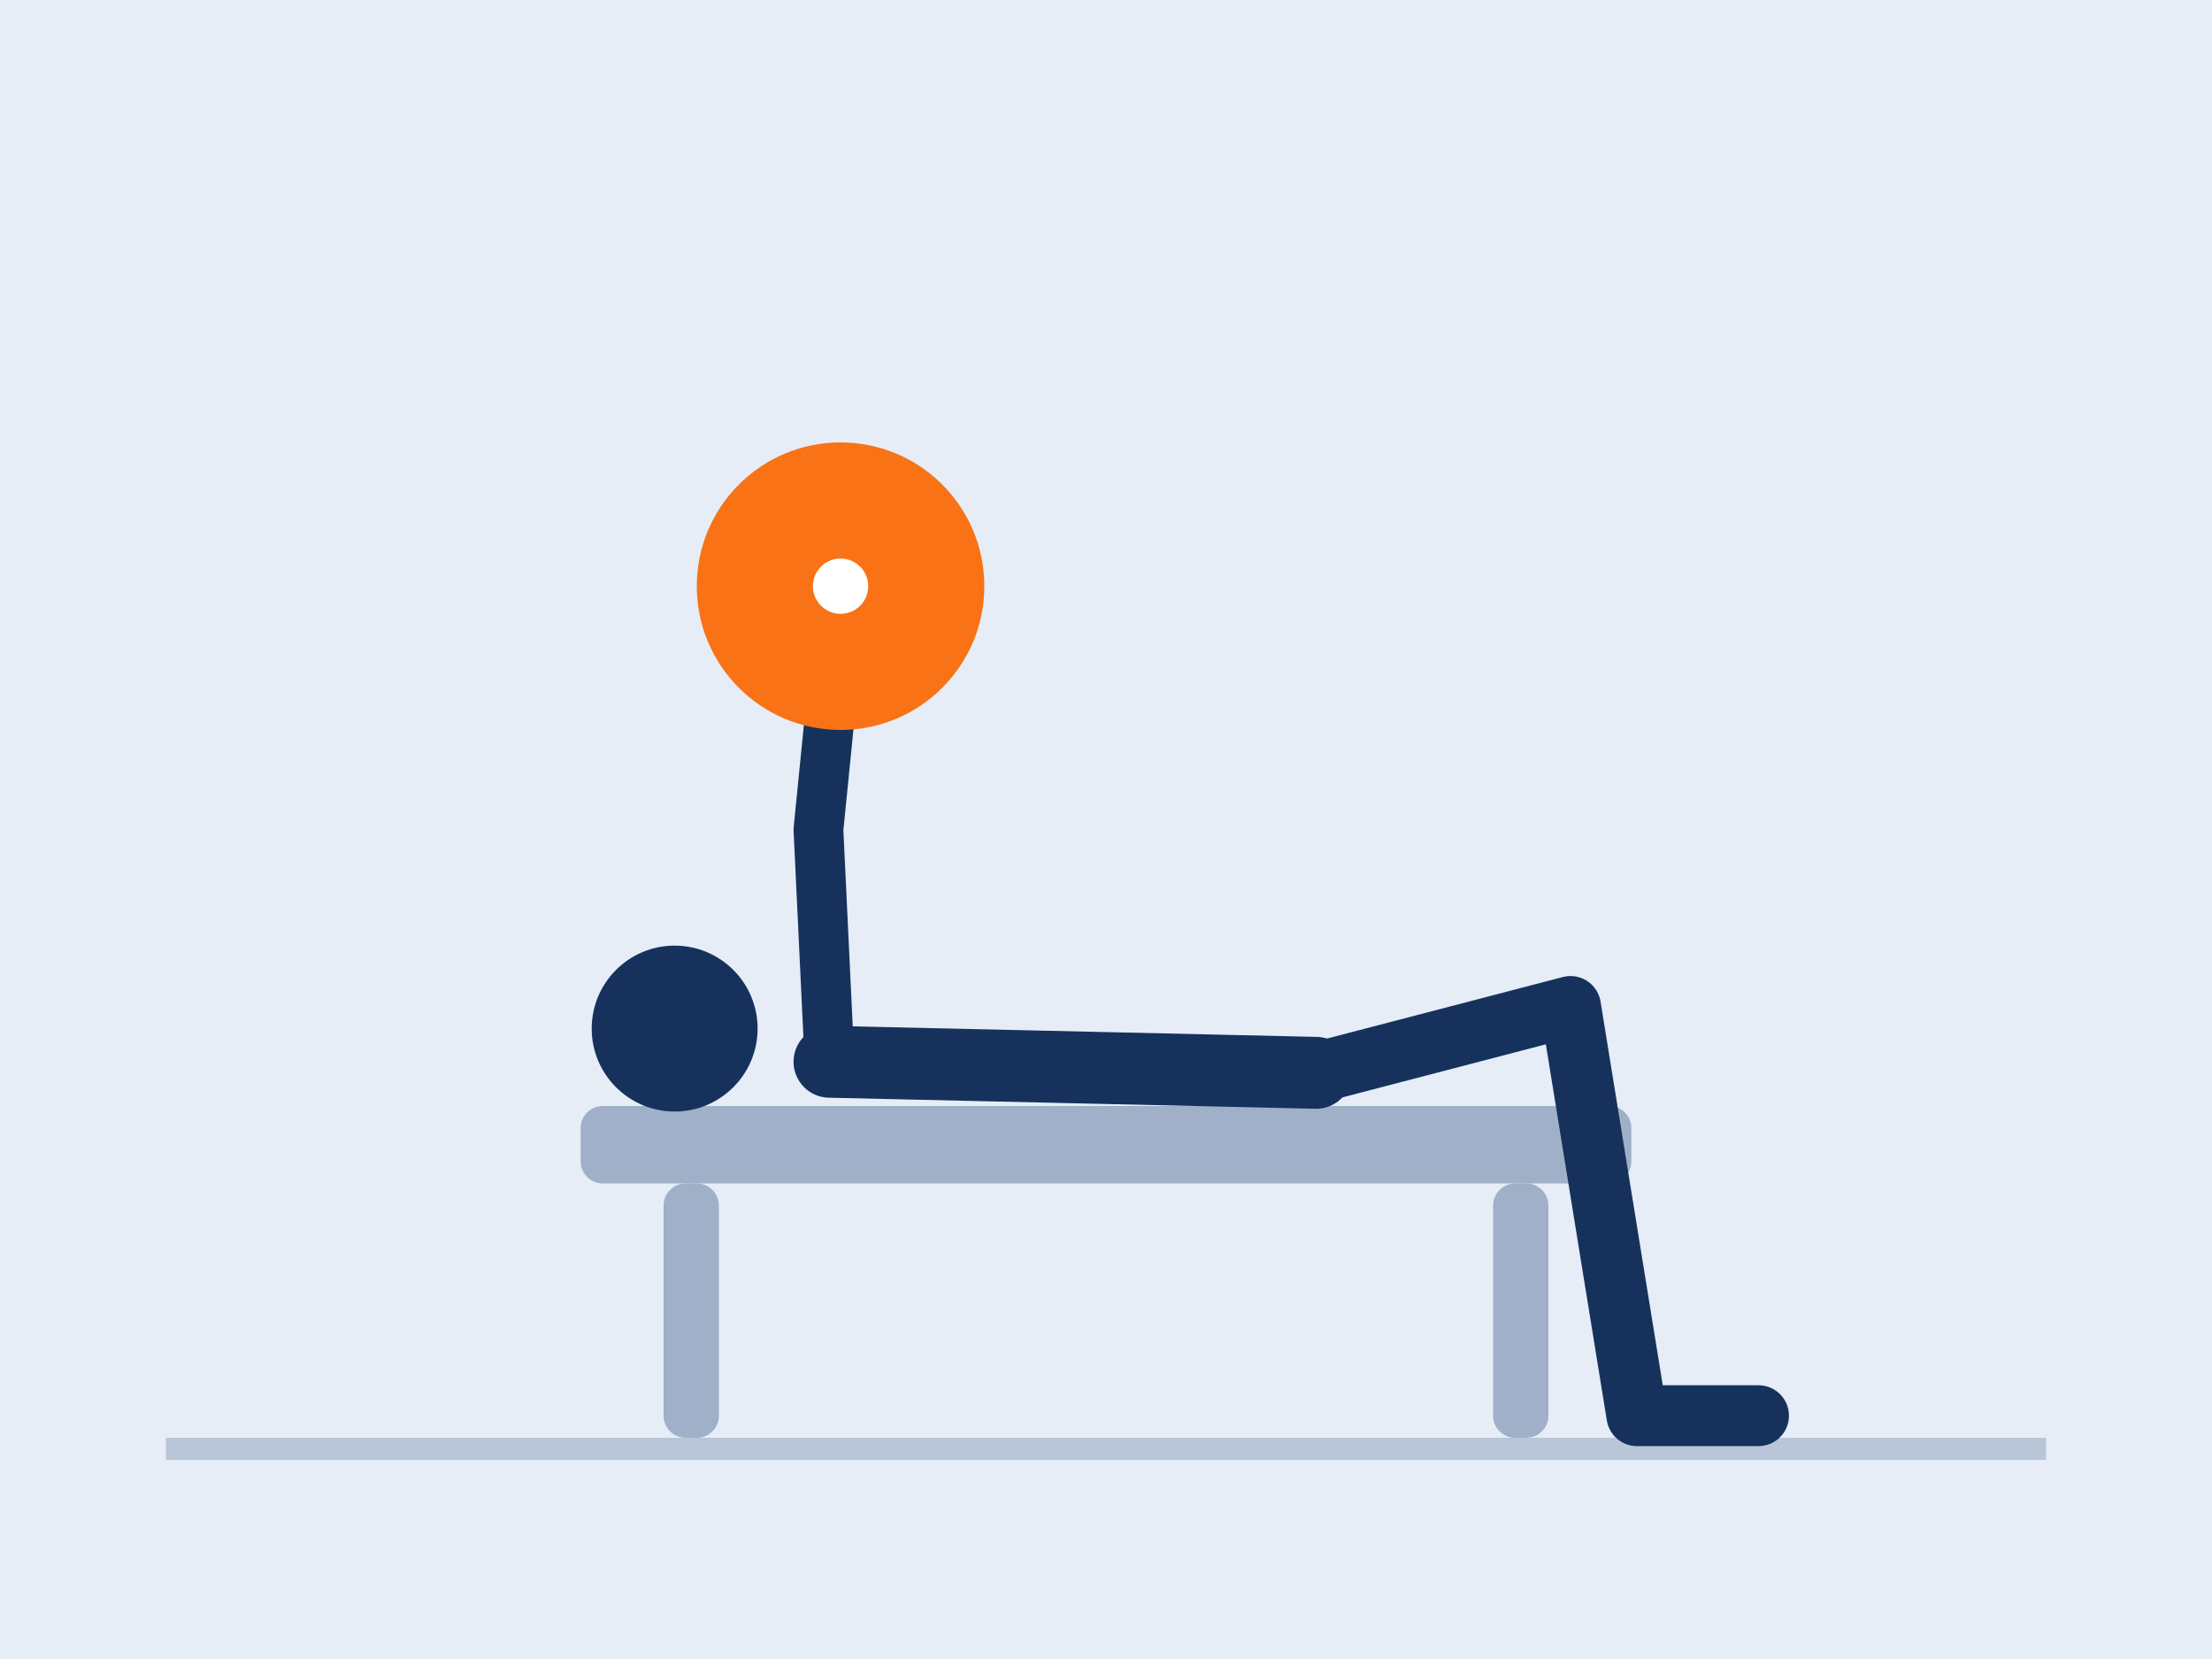
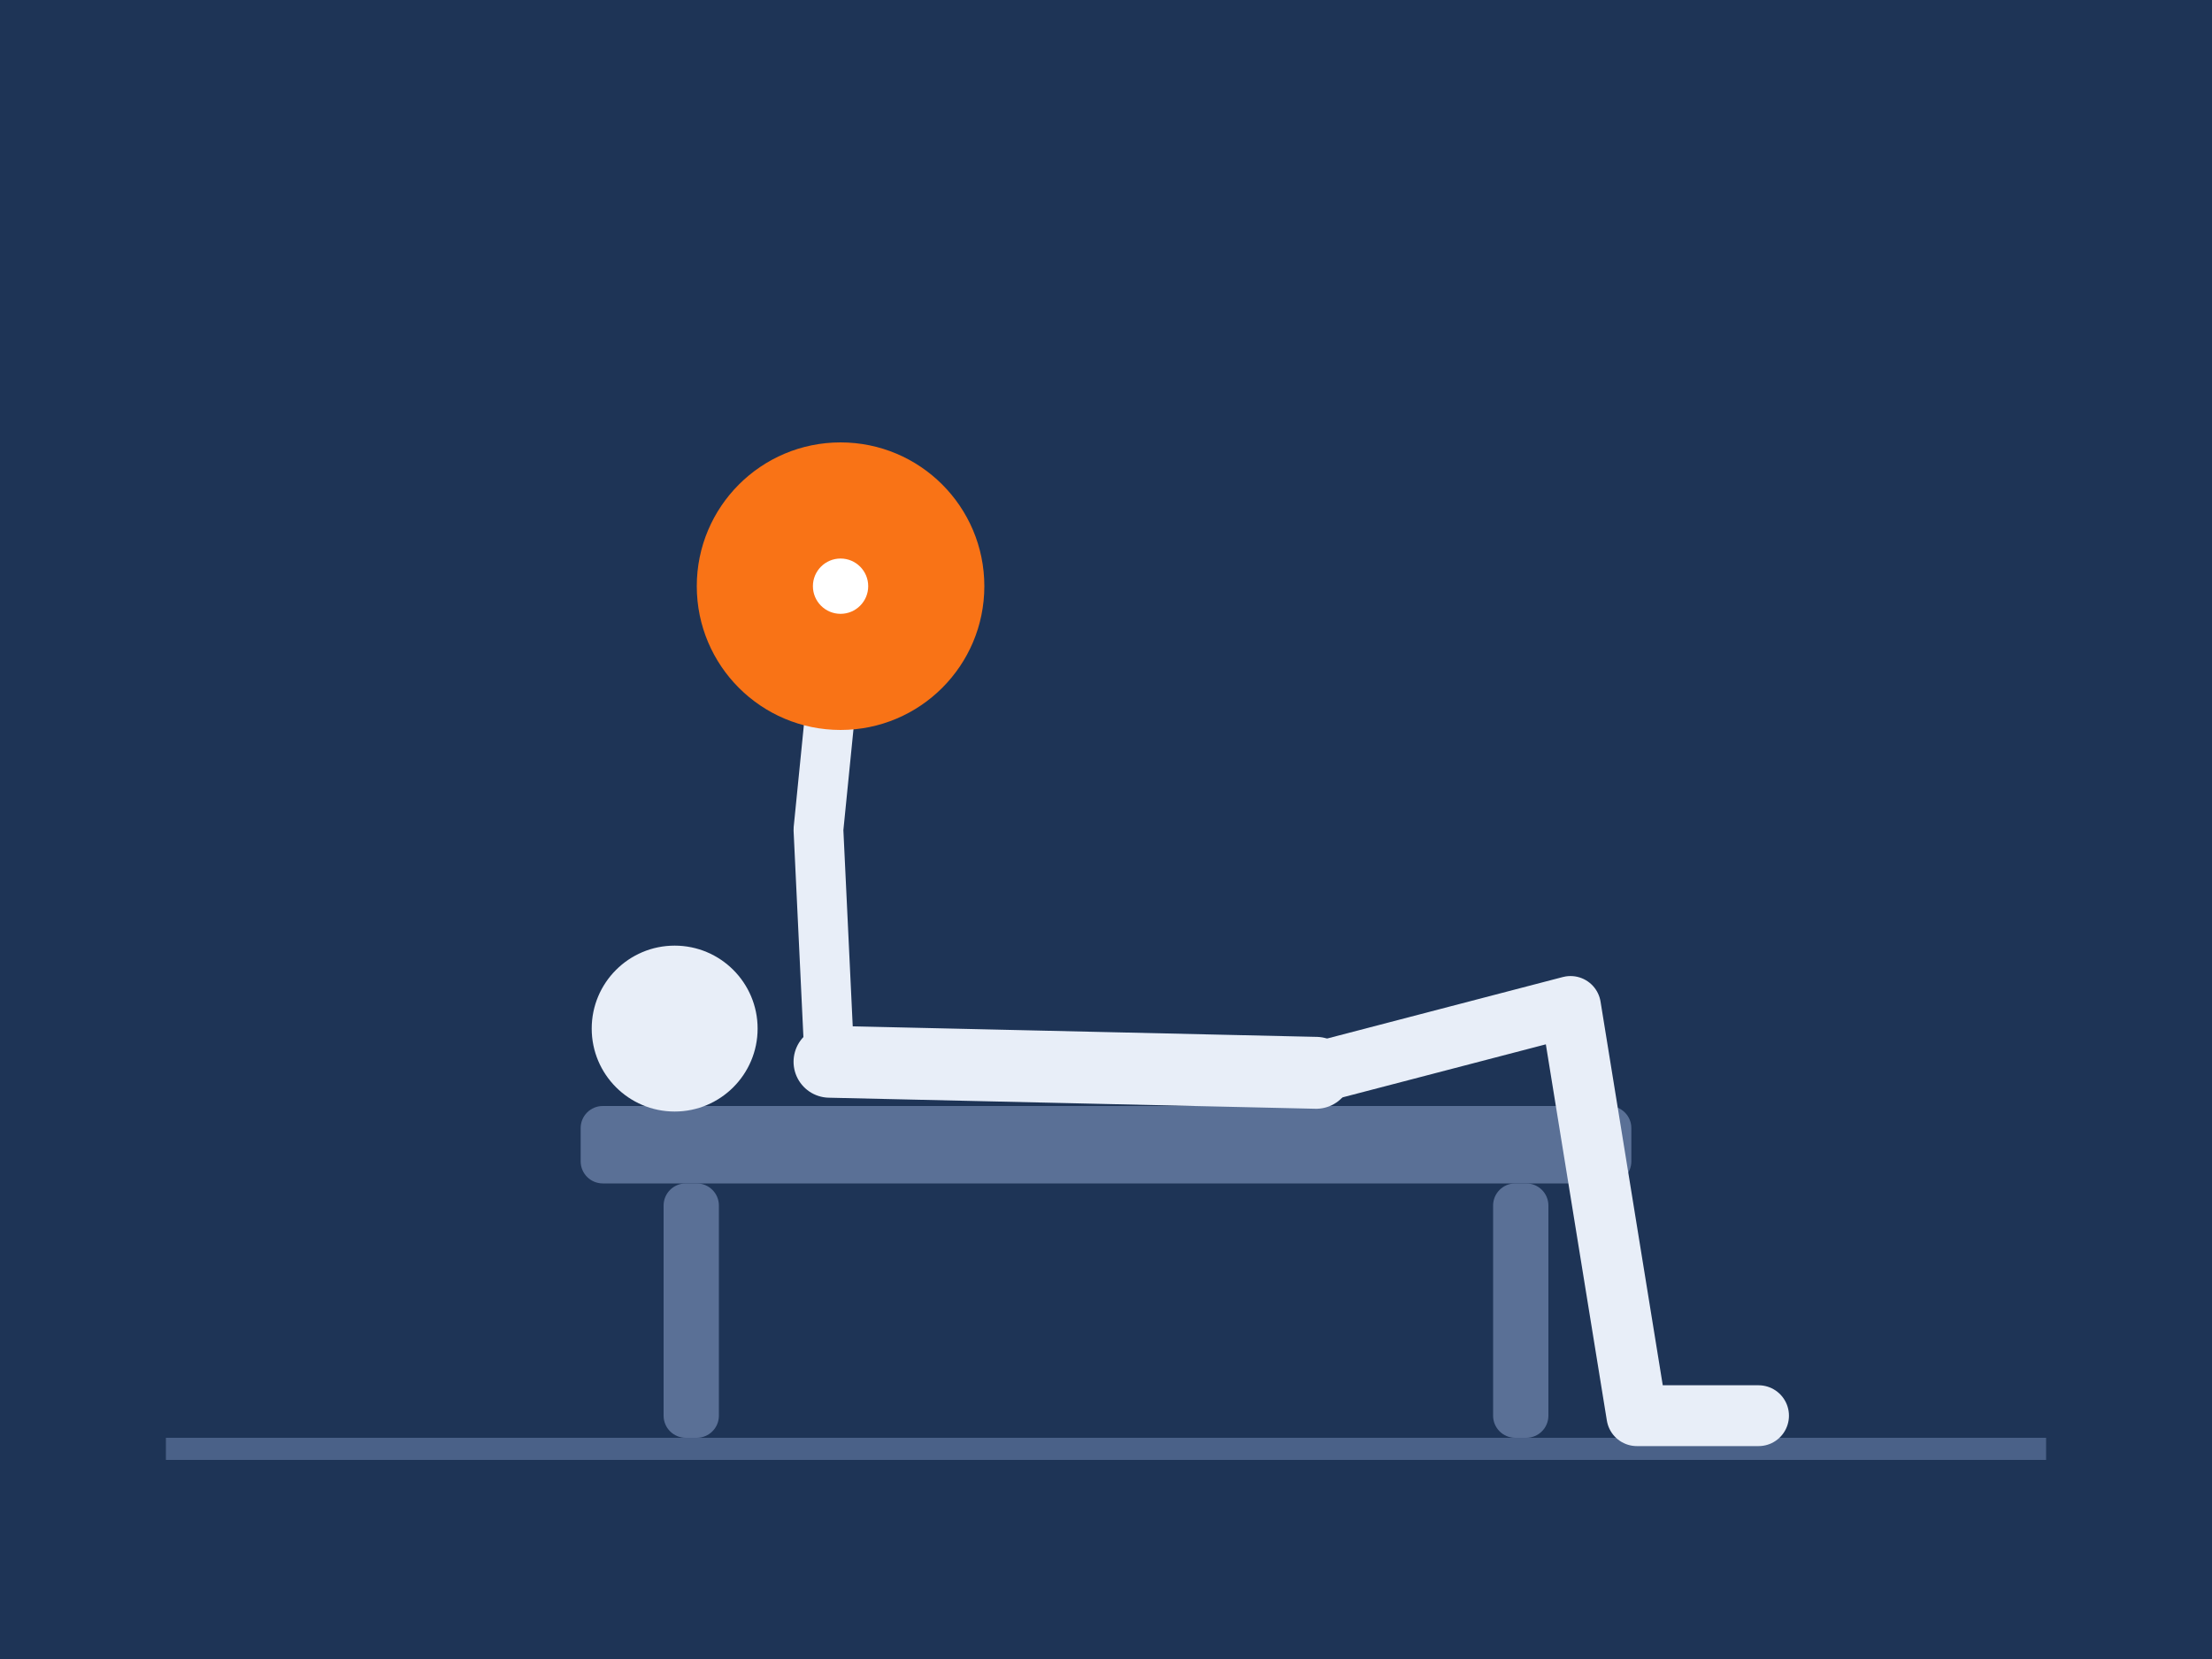
<svg xmlns="http://www.w3.org/2000/svg" viewBox="0 0 400 300" width="400" height="300">
-   <rect width="400" height="300" fill="#e6edf7" />
-   <line x1="30" y1="262" x2="370" y2="262" stroke="#b9c6d8" stroke-width="4" />
-   <rect x="105" y="200" width="190" height="14" rx="4" fill="#9fb0c8" />
-   <rect x="120" y="214" width="10" height="46" rx="4" fill="#9fb0c8" />
-   <rect x="270" y="214" width="10" height="46" rx="4" fill="#9fb0c8" />
-   <polyline points="238,194 284,182 296,256 318,256" fill="none" stroke="#16325c" stroke-width="11" stroke-linecap="round" stroke-linejoin="round" />
-   <line x1="150" y1="192" x2="238" y2="194" stroke="#16325c" stroke-width="13" stroke-linecap="round" />
-   <polyline points="150,192 148,150 152,110" fill="none" stroke="#16325c" stroke-width="9" stroke-linecap="round" stroke-linejoin="round" />
-   <circle cx="122" cy="186" r="15" fill="#16325c" />
+   <rect width="400" height="300" fill="#1e3456" />
+   <line x1="30" y1="262" x2="370" y2="262" stroke="#4a6188" stroke-width="4" />
+   <rect x="105" y="200" width="190" height="14" rx="4" fill="#5a7096" />
+   <rect x="120" y="214" width="10" height="46" rx="4" fill="#5a7096" />
+   <rect x="270" y="214" width="10" height="46" rx="4" fill="#5a7096" />
+   <polyline points="238,194 284,182 296,256 318,256" fill="none" stroke="#e8eef8" stroke-width="11" stroke-linecap="round" stroke-linejoin="round" />
+   <line x1="150" y1="192" x2="238" y2="194" stroke="#e8eef8" stroke-width="13" stroke-linecap="round" />
+   <polyline points="150,192 148,150 152,110" fill="none" stroke="#e8eef8" stroke-width="9" stroke-linecap="round" stroke-linejoin="round" />
+   <circle cx="122" cy="186" r="15" fill="#e8eef8" />
  <circle cx="152" cy="106" r="26" fill="#f97316" />
  <circle cx="152" cy="106" r="5" fill="#ffffff" />
</svg>
